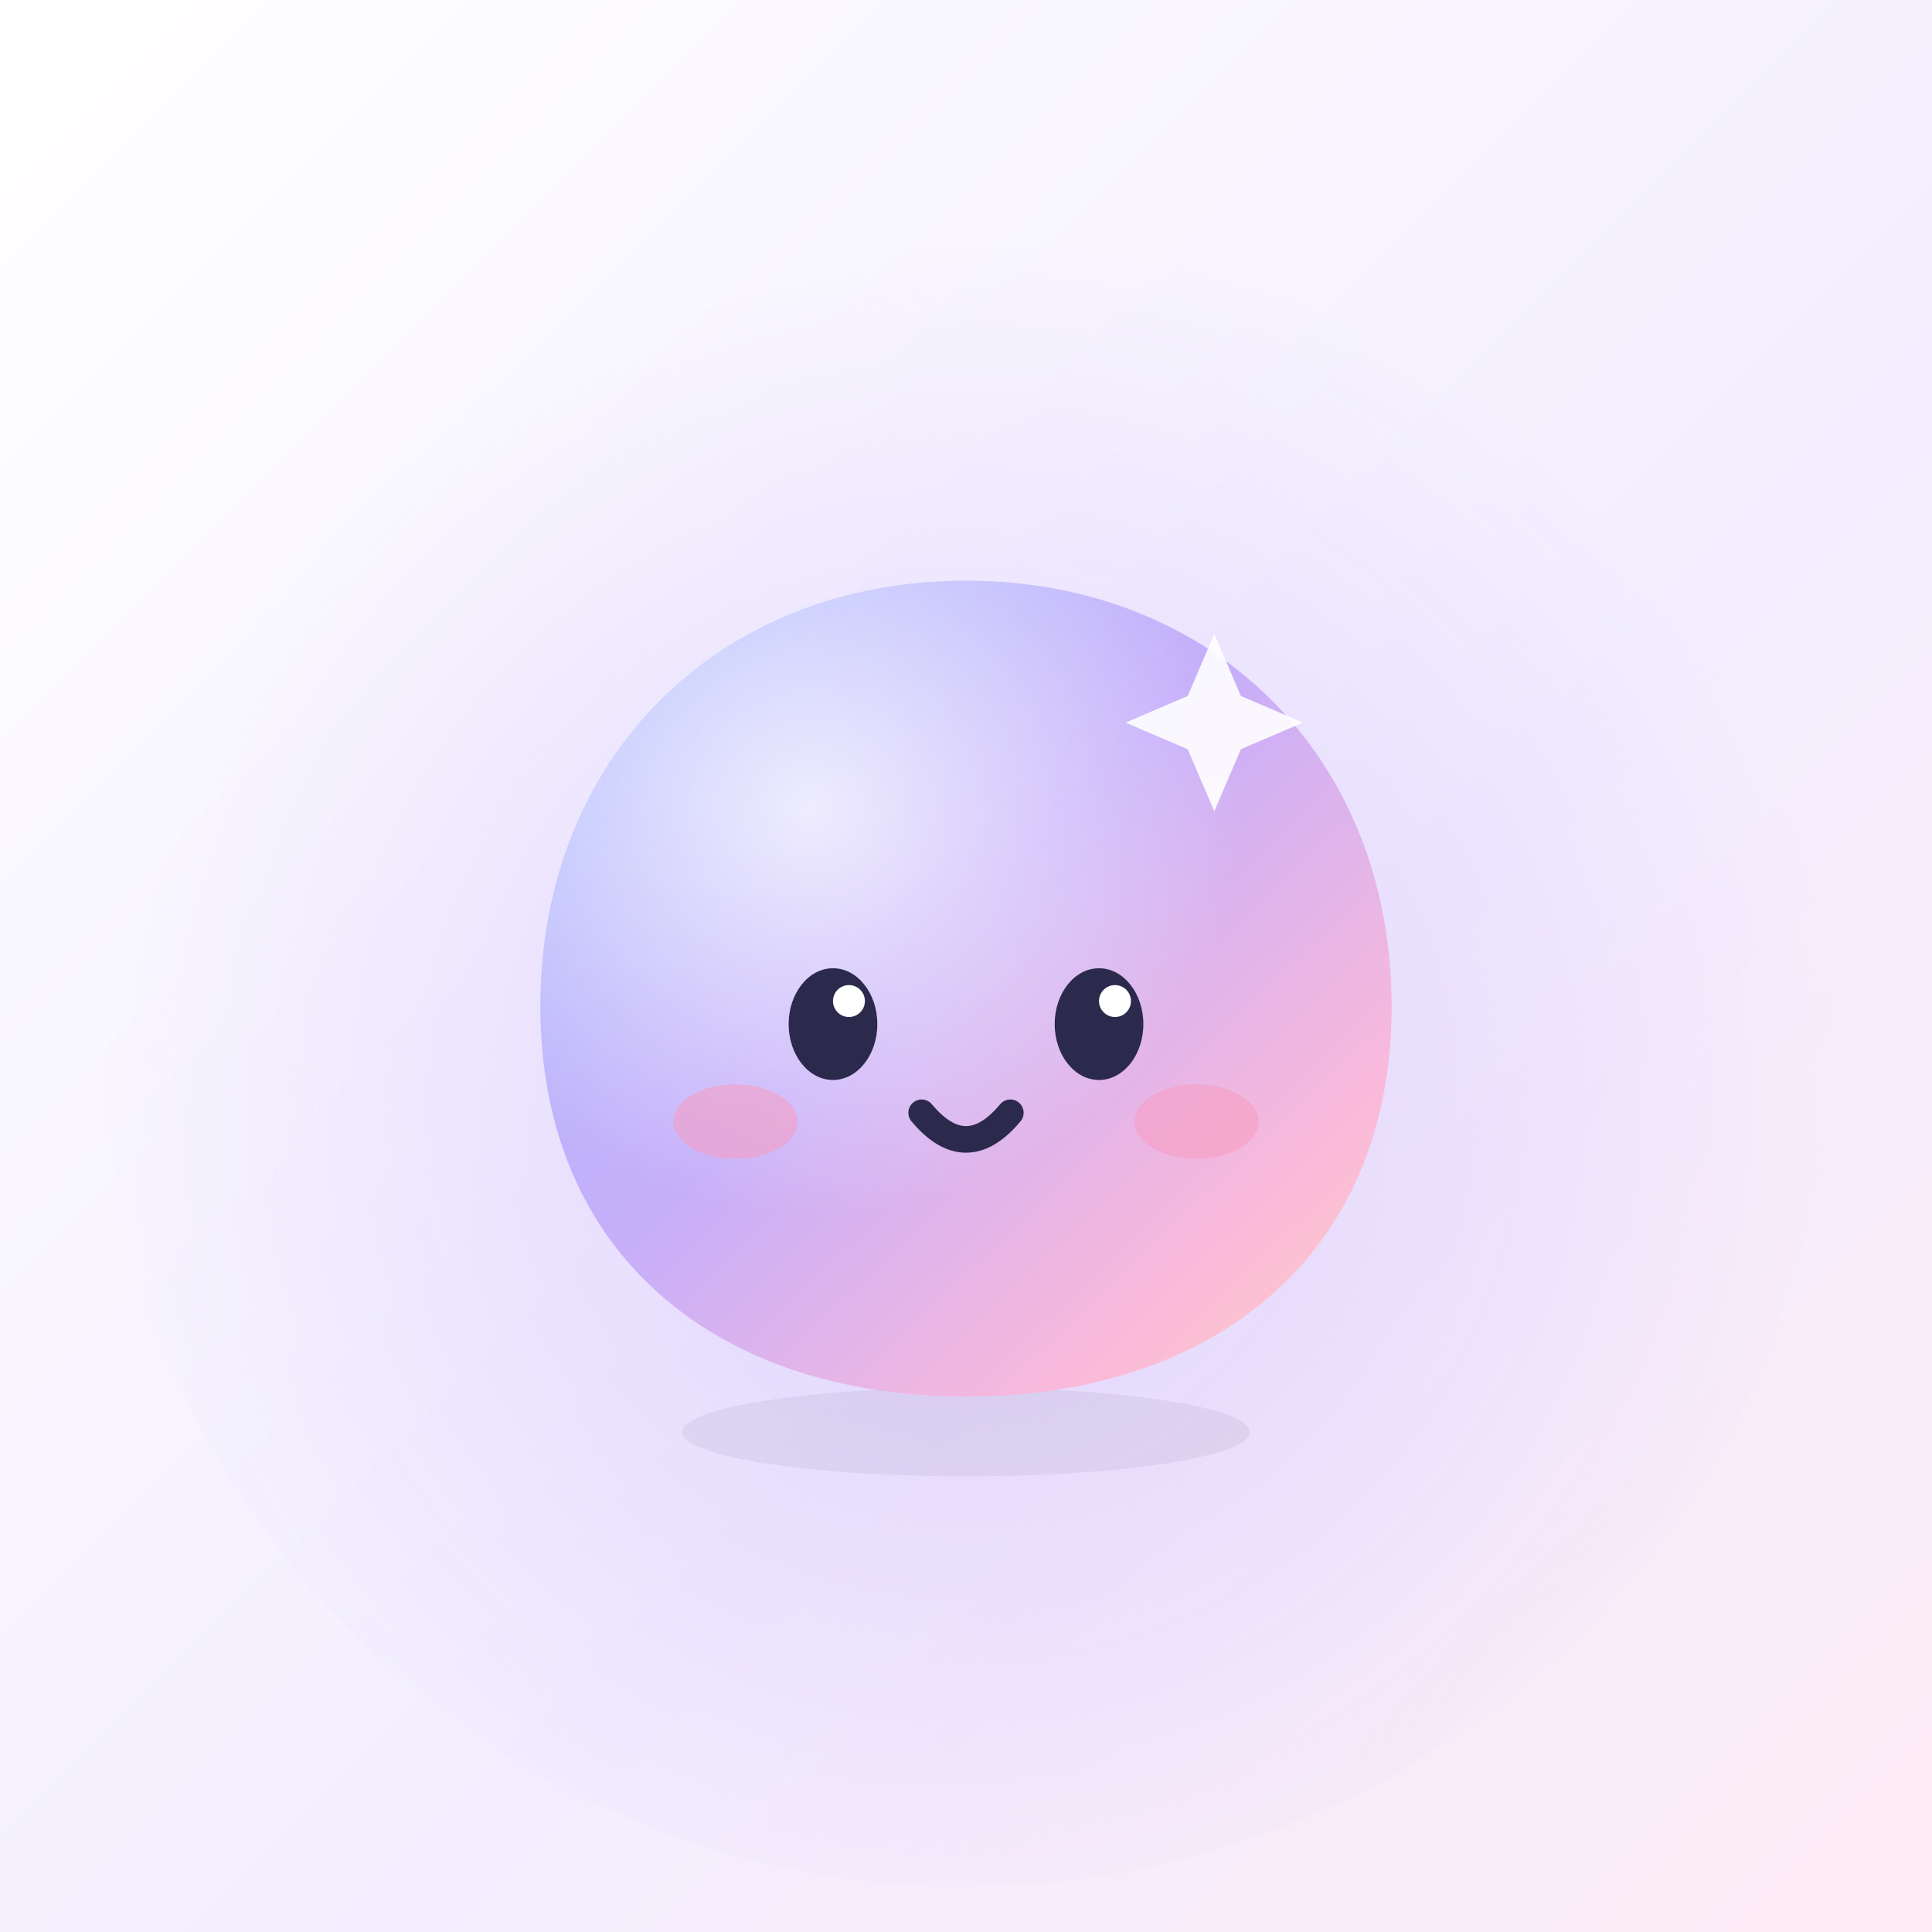
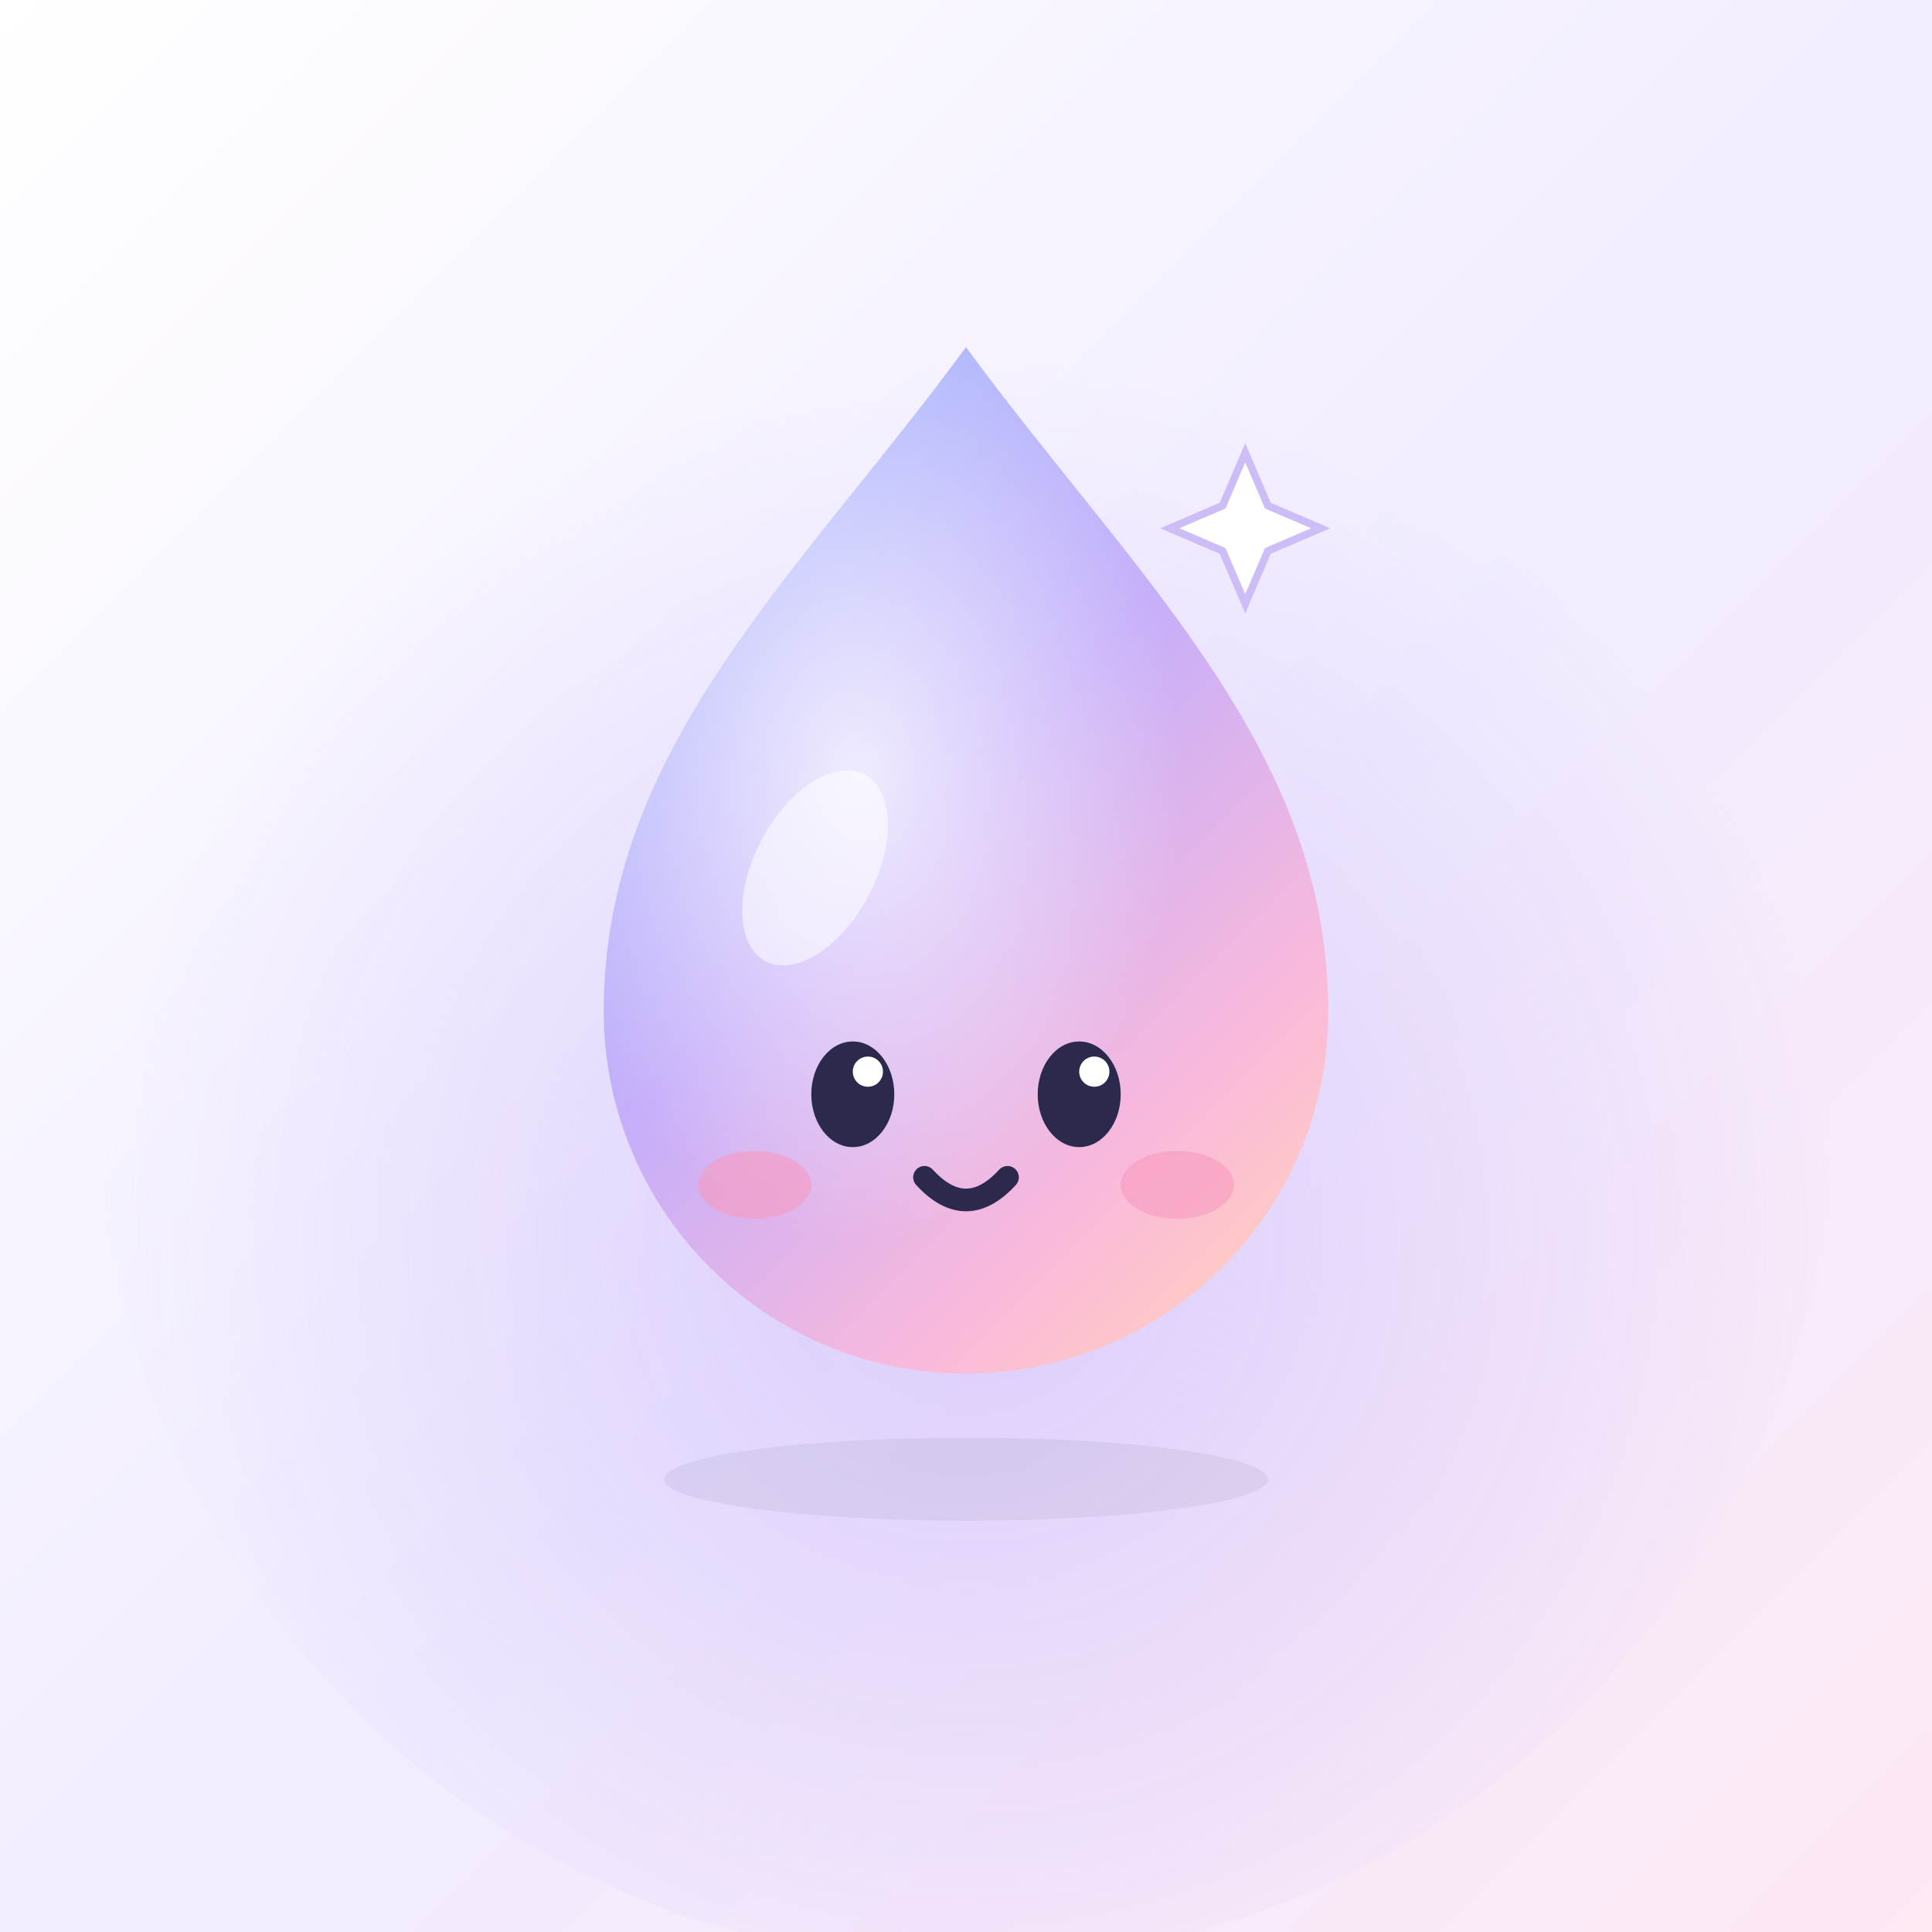
<svg xmlns="http://www.w3.org/2000/svg" viewBox="0 0 512 512">
  <defs>
    <linearGradient id="bg" x1="0" y1="0" x2="1" y2="1">
      <stop offset="0" stop-color="#FFFFFF" />
-       <stop offset=".6" stop-color="#F3EEFF" />
-       <stop offset="1" stop-color="#FDEBF4" />
+       <stop offset=".55" stop-color="#F1ECFF" />
+       <stop offset="1" stop-color="#FDE8F3" />
    </linearGradient>
-     <radialGradient id="glow" cx=".5" cy=".55" r=".5">
-       <stop offset="0" stop-color="#C5AEFA" stop-opacity=".45" />
+     <radialGradient id="glow" cx=".5" cy=".58" r=".5">
+       <stop offset="0" stop-color="#C5AEFA" stop-opacity=".5" />
      <stop offset="1" stop-color="#C5AEFA" stop-opacity="0" />
    </radialGradient>
-     <linearGradient id="body" x1="0" y1="0" x2="1" y2="1">
+     <linearGradient id="drop" x1=".15" y1="0" x2=".85" y2="1">
      <stop offset="0" stop-color="#A7BEFF" />
      <stop offset=".45" stop-color="#C5AEFA" />
      <stop offset=".8" stop-color="#FAB9DB" />
      <stop offset="1" stop-color="#FFD0BD" />
    </linearGradient>
-     <radialGradient id="hi" cx=".32" cy=".28" r=".5">
+     <radialGradient id="hi" cx=".35" cy=".42" r=".45">
      <stop offset="0" stop-color="#fff" stop-opacity=".75" />
      <stop offset="1" stop-color="#fff" stop-opacity="0" />
    </radialGradient>
  </defs>
  <rect width="512" height="512" fill="url(#bg)" />
-   <circle cx="256" cy="270" r="230" fill="url(#glow)" />
-   <g transform="translate(256 262) scale(2.35) translate(-60 -60)">
-     <ellipse cx="60" cy="110" rx="32" ry="5" fill="#2B2A4C" opacity=".07" />
-     <path d="M60 14C88 14 108 34 108 62S88 106 60 106 12 90 12 62 32 14 60 14Z" fill="url(#body)" />
-     <path d="M60 14C88 14 108 34 108 62S88 106 60 106 12 90 12 62 32 14 60 14Z" fill="url(#hi)" />
-     <path d="M88 20l3 7 7 3-7 3-3 7-3-7-7-3 7-3z" fill="#fff" opacity=".9" />
-     <ellipse cx="45" cy="64" rx="5" ry="6.3" fill="#2B2A4C" />
-     <ellipse cx="75" cy="64" rx="5" ry="6.3" fill="#2B2A4C" />
-     <circle cx="46.8" cy="61.4" r="1.8" fill="#fff" />
-     <circle cx="76.8" cy="61.4" r="1.8" fill="#fff" />
-     <ellipse cx="34" cy="75" rx="7" ry="4.2" fill="#F79AC0" opacity=".55" />
-     <ellipse cx="86" cy="75" rx="7" ry="4.2" fill="#F79AC0" opacity=".55" />
-     <path d="M55 74q5 6 10 0" fill="none" stroke="#2B2A4C" stroke-width="3" stroke-linecap="round" />
-   </g>
+   <circle cx="256" cy="290" r="230" fill="url(#glow)" />
+   <ellipse cx="256" cy="392" rx="80" ry="11" fill="#2B2A4C" opacity=".07" />
+   <path d="M256 92C300 152 352 198 352 268a96 96 0 0 1-192 0c0-70 52-116 96-176Z" fill="url(#drop)" />
+   <path d="M256 92C300 152 352 198 352 268a96 96 0 0 1-192 0c0-70 52-116 96-176Z" fill="url(#hi)" />
+   <ellipse cx="216" cy="230" rx="16" ry="28" fill="#fff" opacity=".55" transform="rotate(28 216 230)" />
+   <path d="M330 120l6 14 14 6-14 6-6 14-6-14-14-6 14-6z" fill="#fff" stroke="#CDBDF7" stroke-width="2" />
+   <ellipse cx="226" cy="290" rx="11" ry="14" fill="#2B2A4C" />
+   <ellipse cx="286" cy="290" rx="11" ry="14" fill="#2B2A4C" />
+   <circle cx="230" cy="284" r="4" fill="#fff" />
+   <circle cx="290" cy="284" r="4" fill="#fff" />
+   <ellipse cx="200" cy="314" rx="15" ry="9" fill="#F79AC0" opacity=".6" />
+   <ellipse cx="312" cy="314" rx="15" ry="9" fill="#F79AC0" opacity=".6" />
+   <path d="M245 312q11 12 22 0" fill="none" stroke="#2B2A4C" stroke-width="6" stroke-linecap="round" />
</svg>
